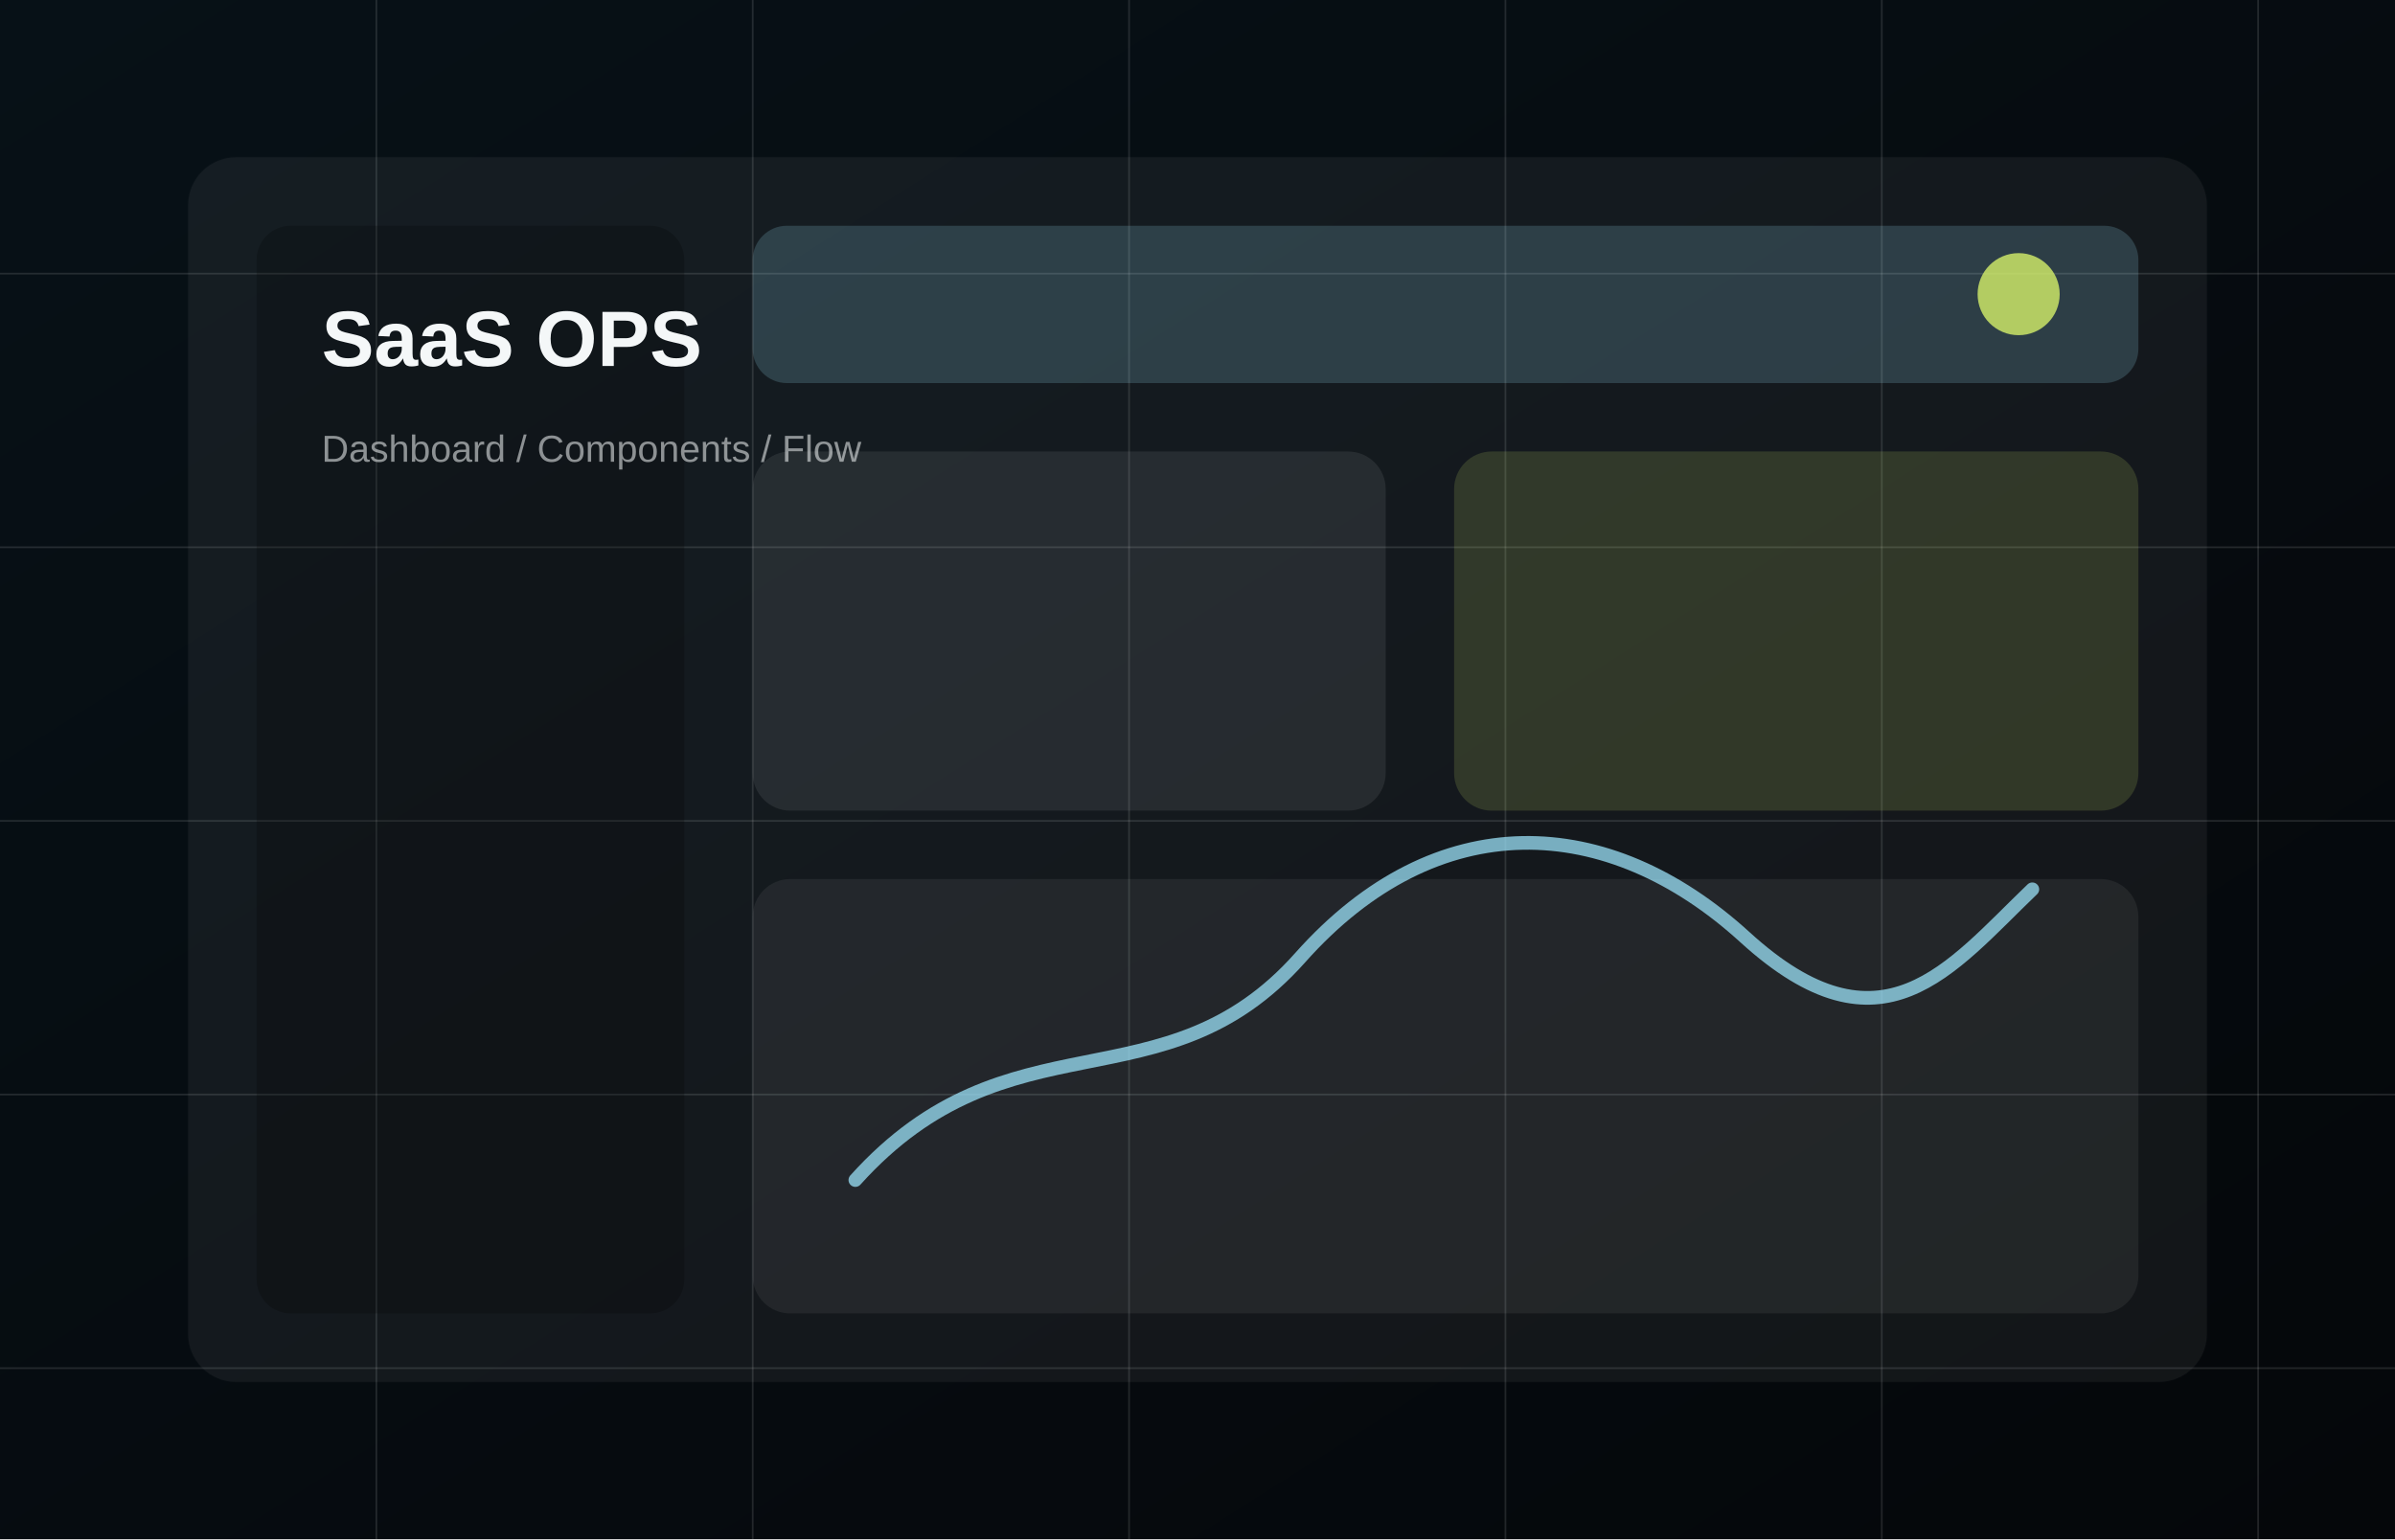
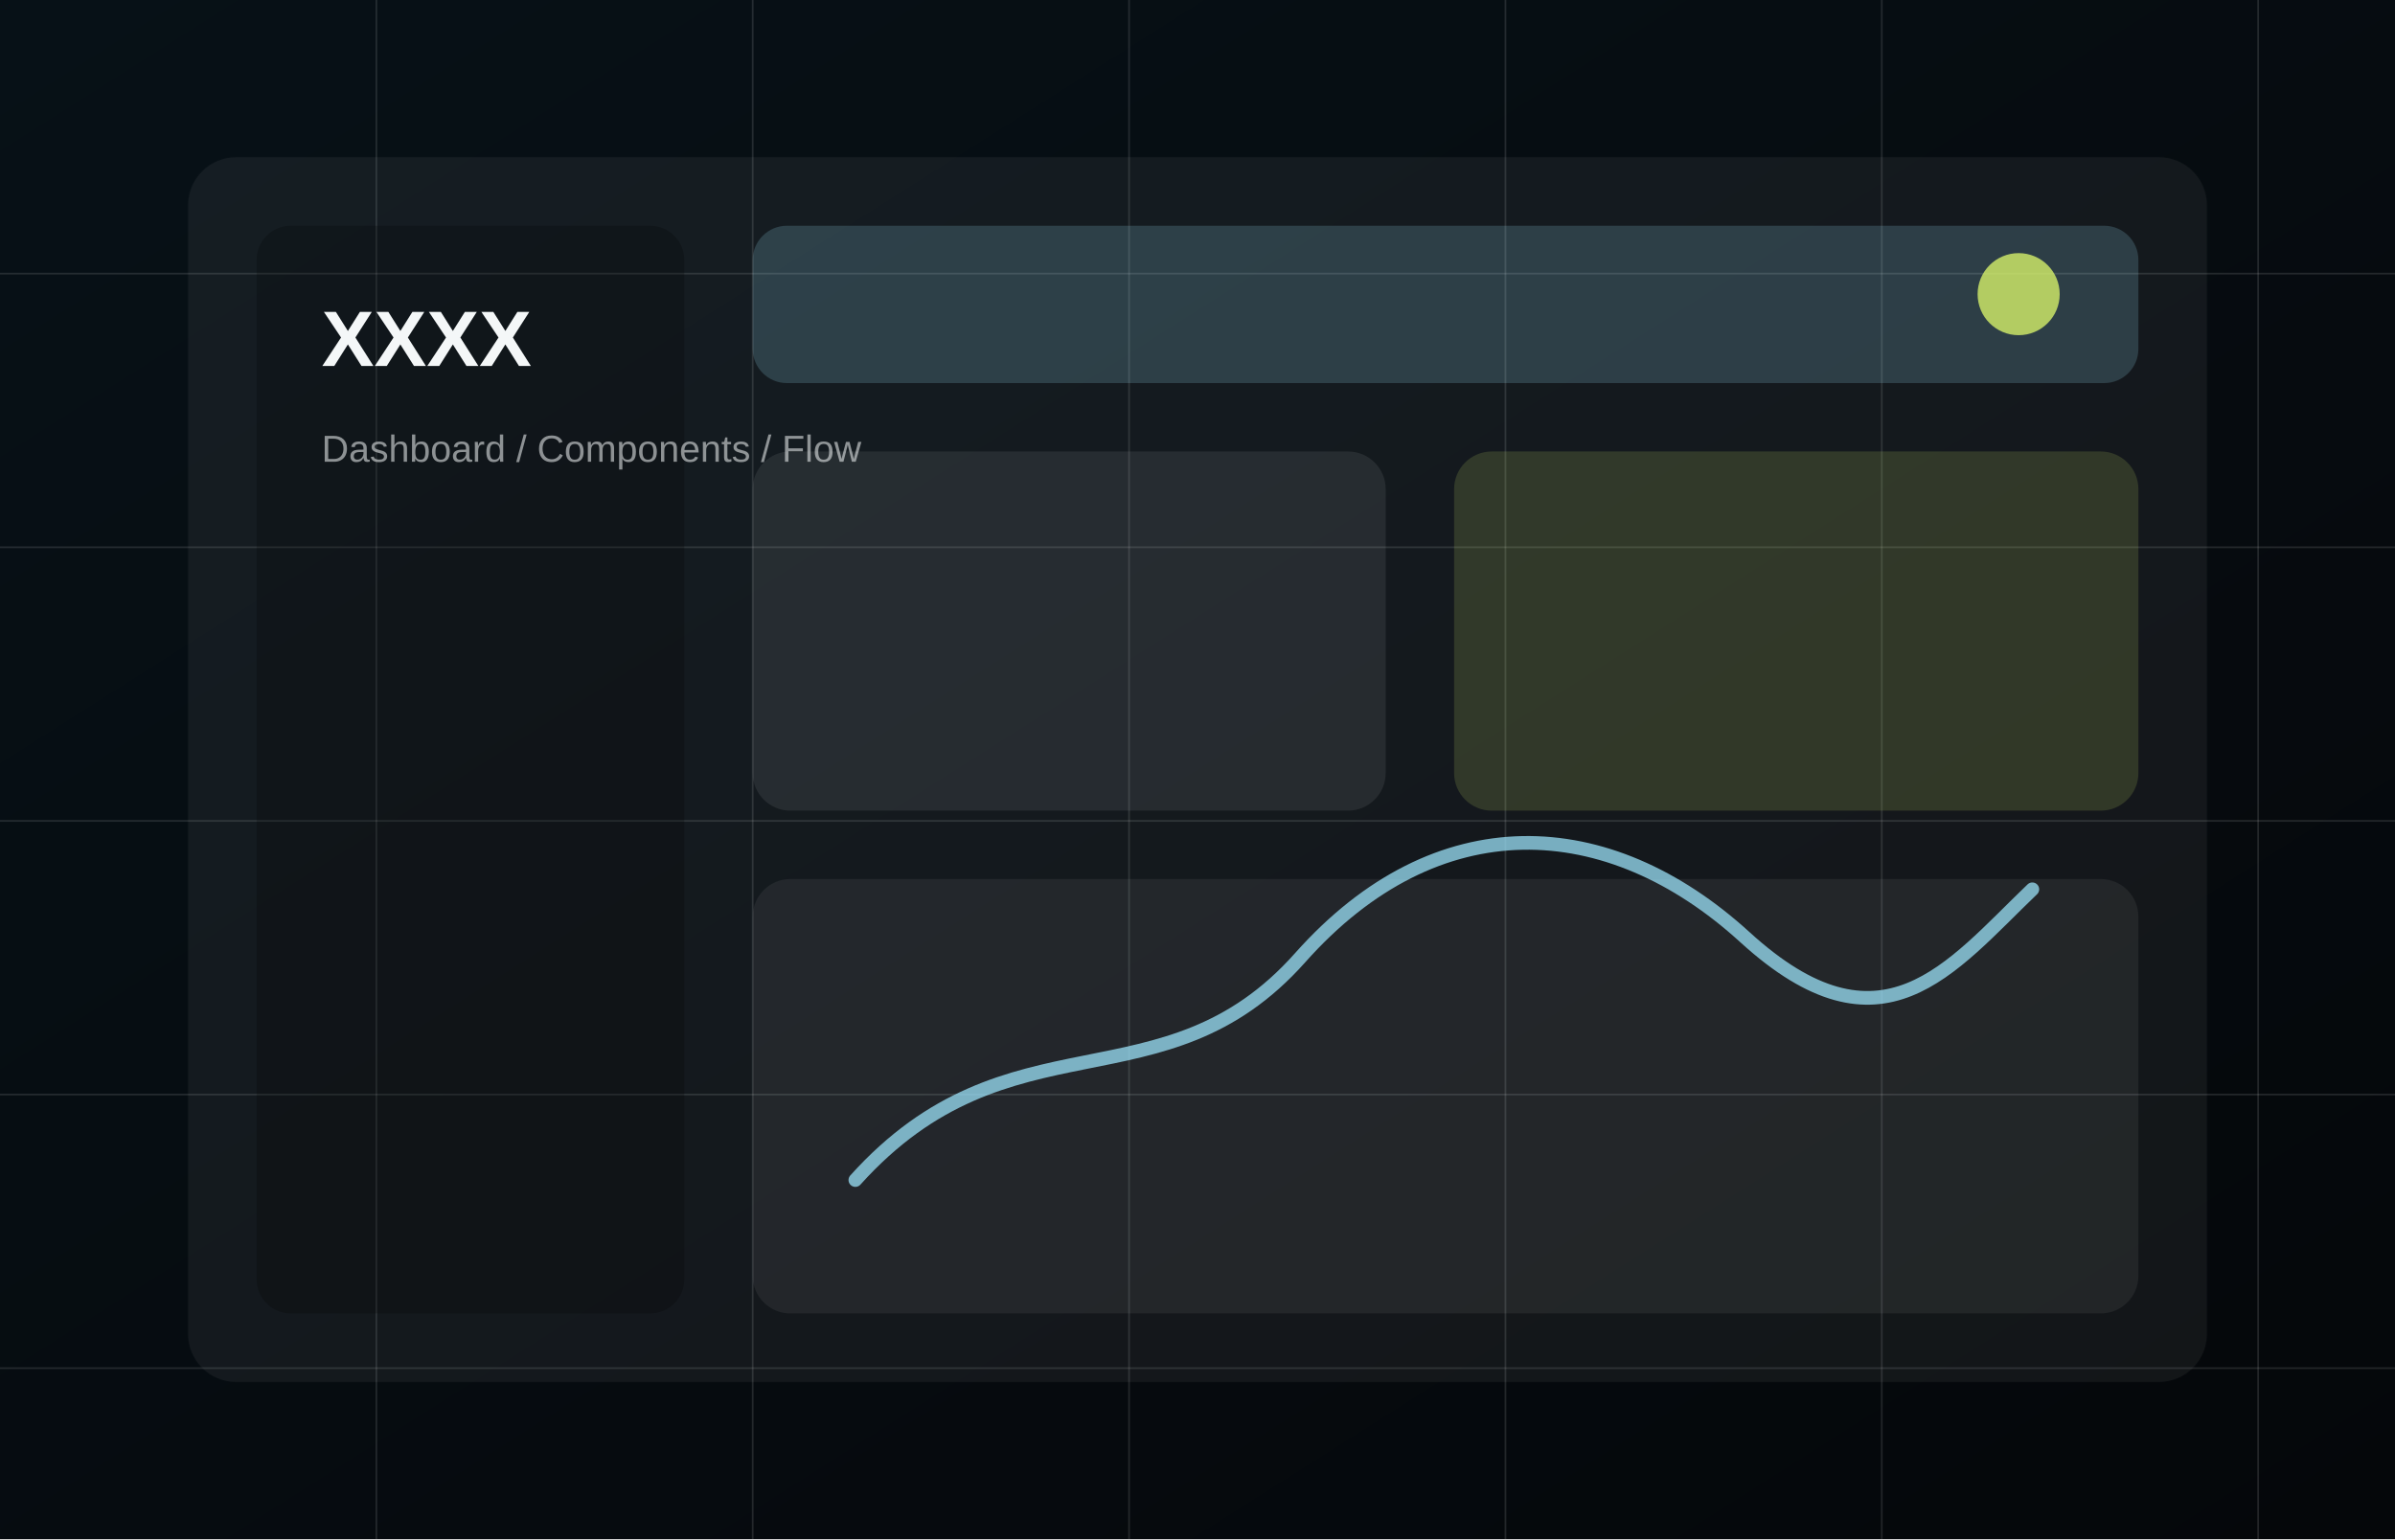
<svg xmlns="http://www.w3.org/2000/svg" width="1400" height="900" viewBox="0 0 1400 900">
  <defs>
    <linearGradient id="g" x1="0" x2="1" y1="0" y2="1">
      <stop stop-color="#071117" />
      <stop offset="1" stop-color="#05070a" />
    </linearGradient>
  </defs>
  <rect width="1400" height="900" fill="url(#g)" />
  <g stroke="#fff" stroke-opacity="0.12">
    <path d="M0 160h1400M0 320h1400M0 480h1400M0 640h1400M0 800h1400" />
    <path d="M220 0v900M440 0v900M660 0v900M880 0v900M1100 0v900M1320 0v900" />
  </g>
  <rect x="110" y="92" width="1180" height="716" rx="28" fill="#ffffff" opacity="0.055" stroke="#ffffff" stroke-opacity="0.16" />
  <rect x="150" y="132" width="250" height="636" rx="20" fill="#000" opacity="0.22" />
  <rect x="440" y="132" width="810" height="92" rx="20" fill="#9ee8ff" opacity="0.18" />
  <rect x="440" y="264" width="370" height="210" rx="22" fill="#fff" opacity="0.08" />
  <rect x="850" y="264" width="400" height="210" rx="22" fill="#d8f36a" opacity="0.15" />
  <rect x="440" y="514" width="810" height="254" rx="22" fill="#fff" opacity="0.065" />
  <path d="M500 690C590 590 680 650 760 560s180-85 260-12 120 18 168-28" fill="none" stroke="#9ee8ff" stroke-width="8" stroke-linecap="round" opacity="0.72" />
  <circle cx="1180" cy="172" r="24" fill="#d8f36a" opacity="0.78" />
-   <text x="188" y="214" fill="#f4f7f8" font-family="Arial" font-size="46" font-weight="700">SaaS OPS</text>
+   <text x="188" y="214" fill="#f4f7f8" font-family="Arial" font-size="46" font-weight="700">XXXX</text>
  <text x="188" y="270" fill="#f4f7f8" opacity="0.55" font-family="Arial" font-size="22">Dashboard / Components / Flow</text>
</svg>
